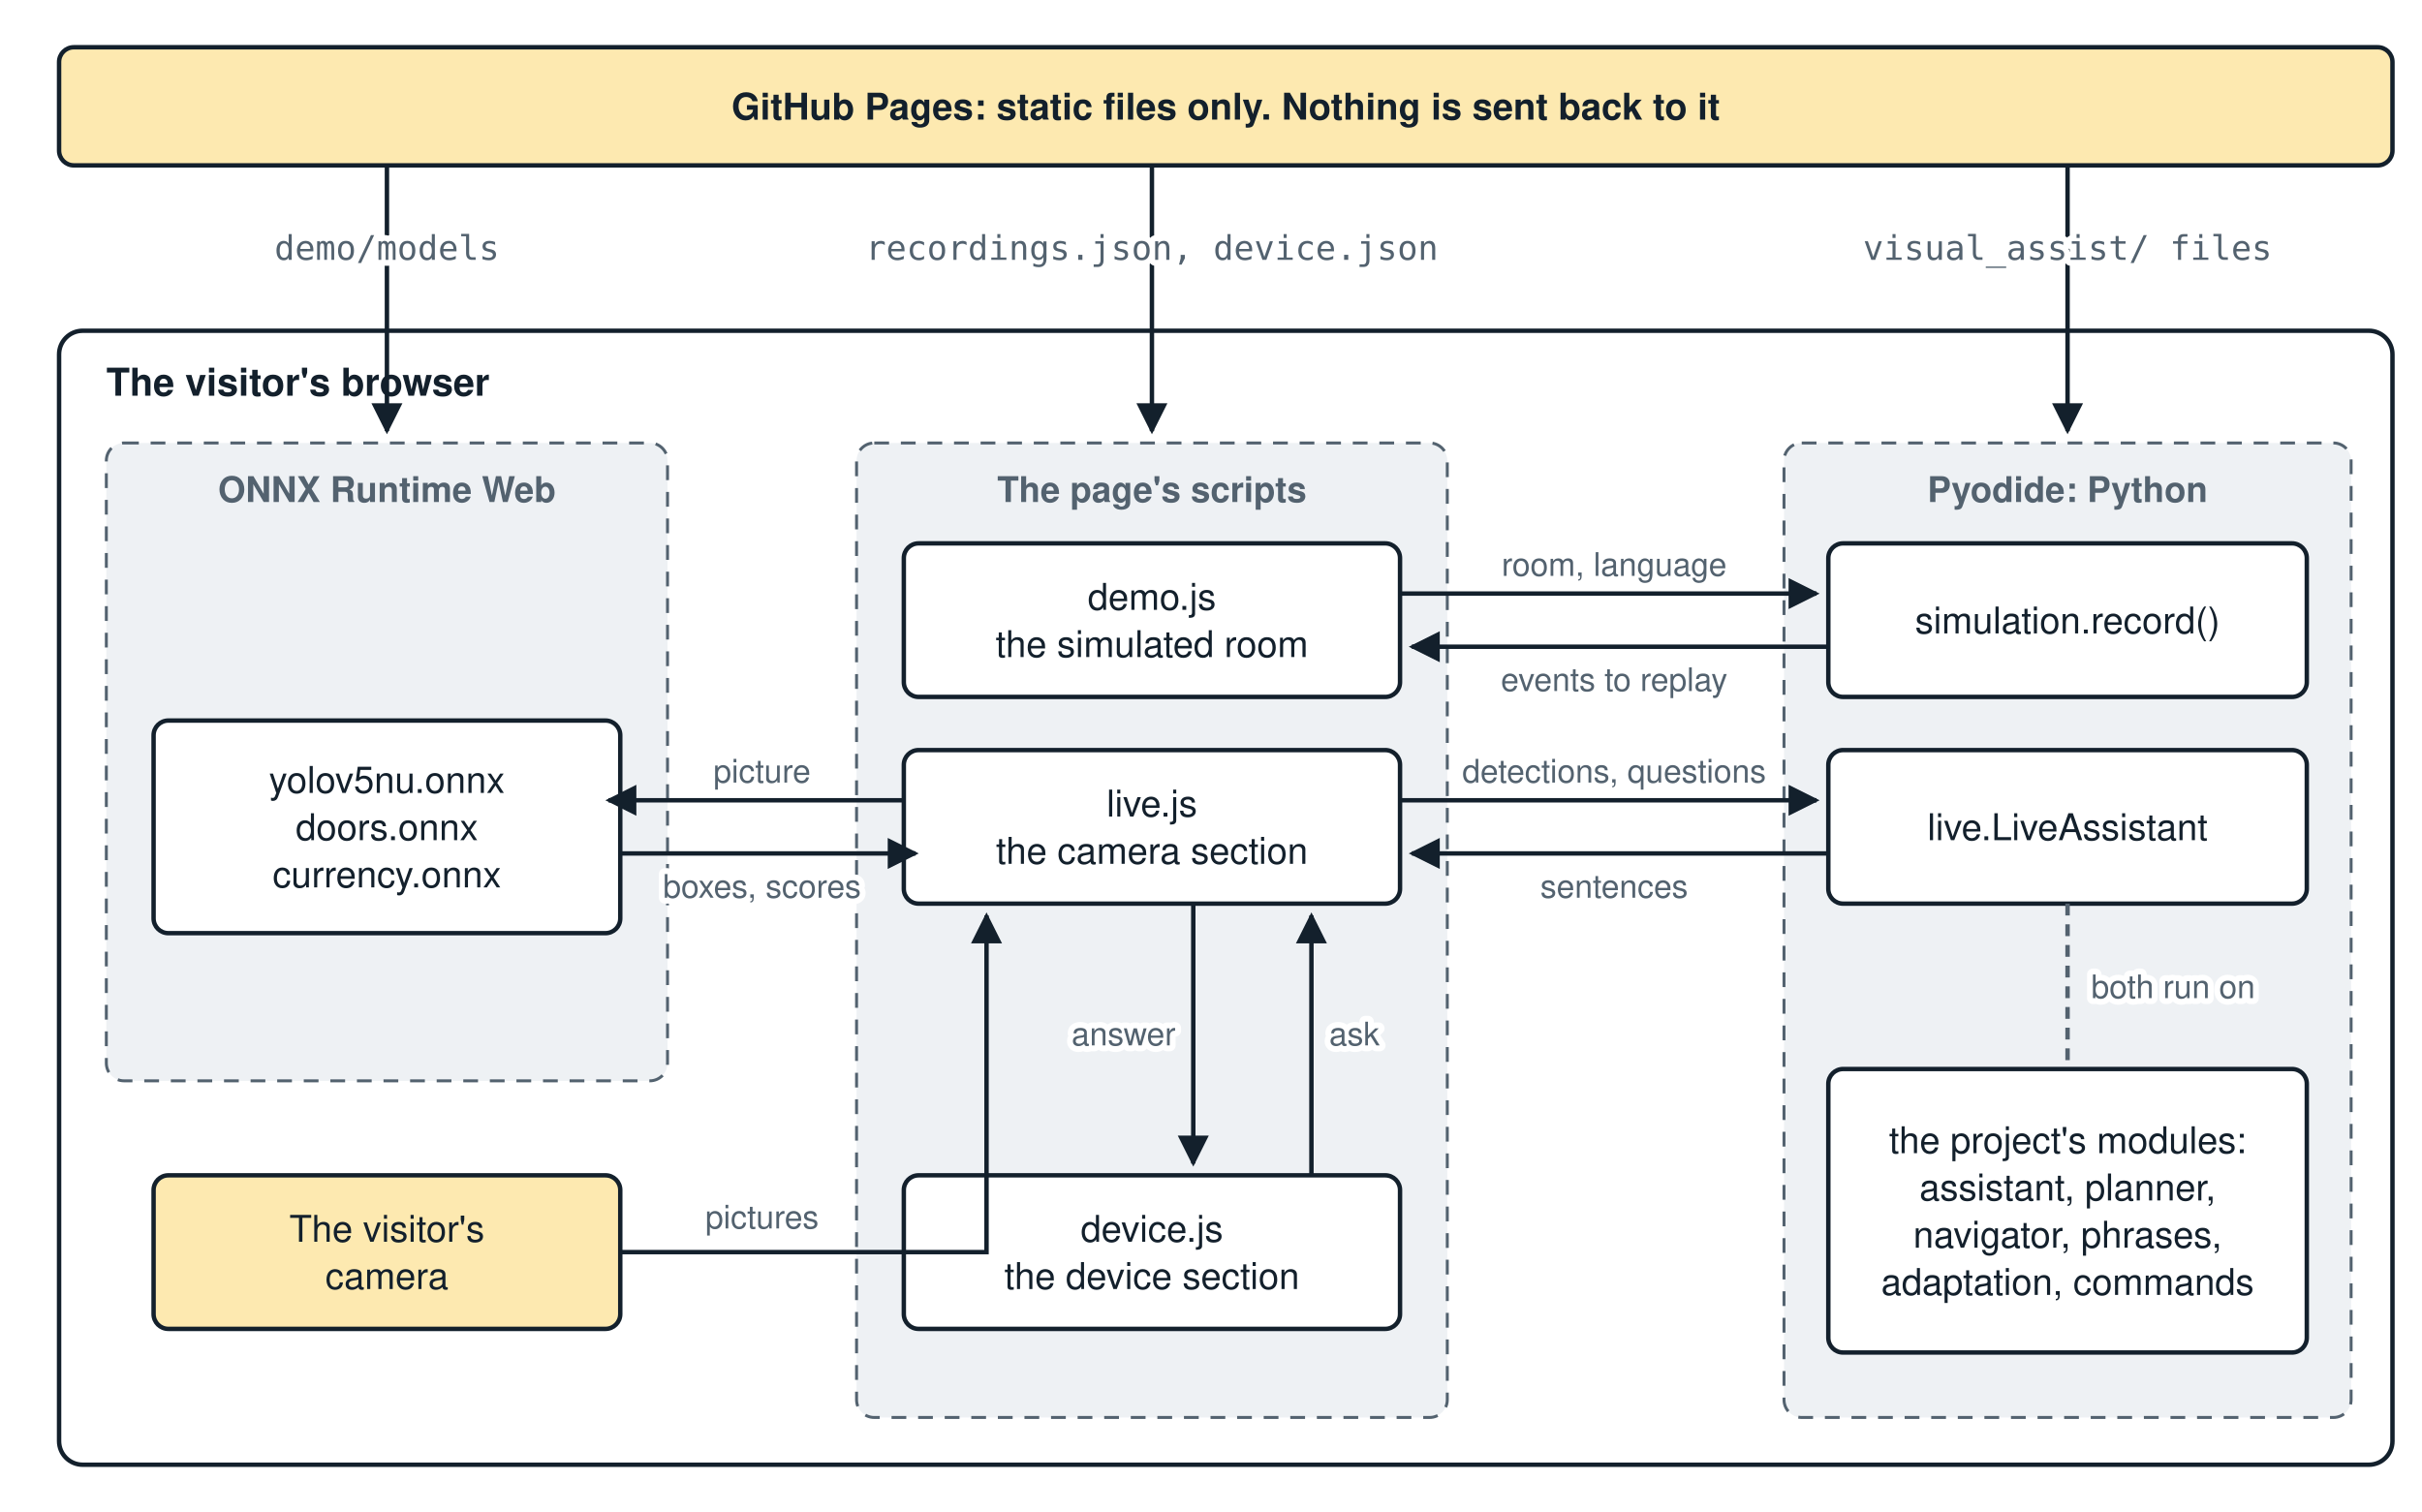
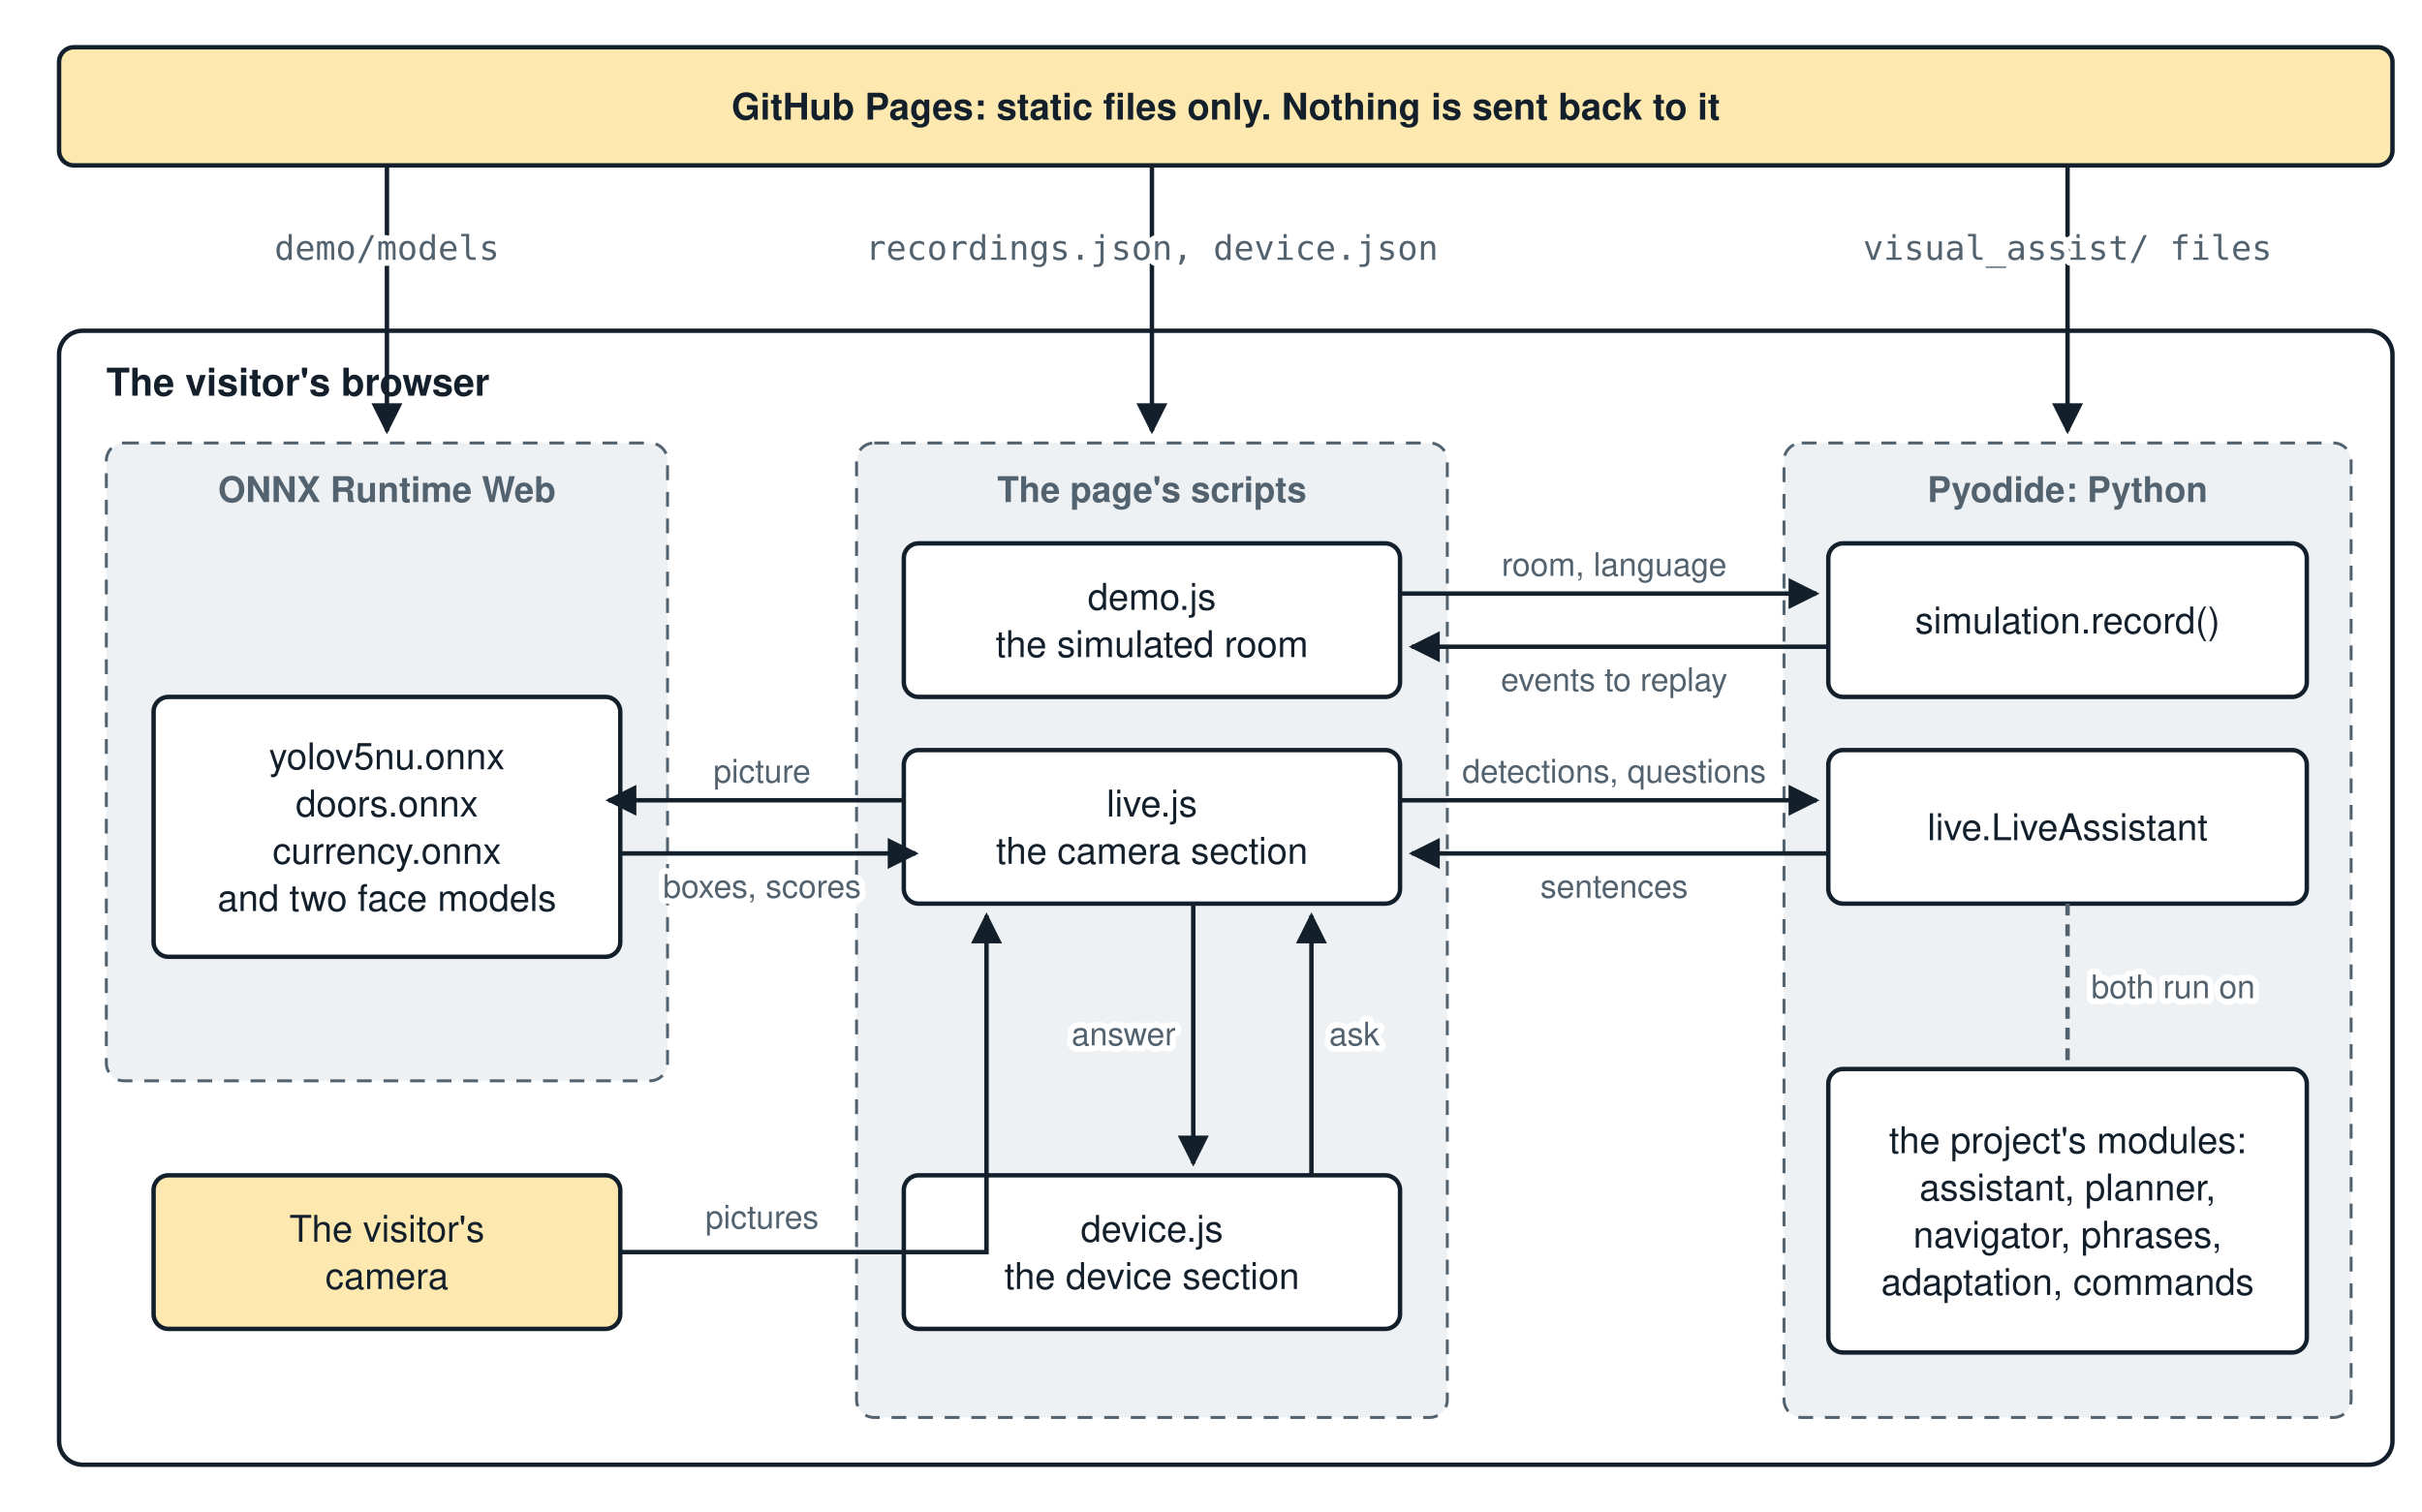
<svg xmlns="http://www.w3.org/2000/svg" viewBox="0 0 820 512" width="820" height="512" role="img" font-family="Segoe UI, Helvetica, Arial, sans-serif" aria-label="The demo page's parts. GitHub Pages only serves files. In the visitor's browser, the page's three scripts sit between ONNX Runtime Web, which runs the three models on the camera's pictures, and Pyodide, which runs the project's own Python.">
  <defs>
    <marker id="arrow-ink" viewBox="0 0 10 10" refX="9" refY="5" markerWidth="7" markerHeight="7" orient="auto-start-reverse">
      <path d="M0 0 L10 5 L0 10 Z" fill="#13202c" />
    </marker>
    <marker id="arrow-path" viewBox="0 0 10 10" refX="9" refY="5" markerWidth="7" markerHeight="7" orient="auto-start-reverse">
      <path d="M0 0 L10 5 L0 10 Z" fill="#0c7c74" />
    </marker>
    <marker id="arrow-lidar" viewBox="0 0 10 10" refX="9" refY="5" markerWidth="7" markerHeight="7" orient="auto-start-reverse">
      <path d="M0 0 L10 5 L0 10 Z" fill="#cf2e45" />
    </marker>
    <marker id="arrow-muted" viewBox="0 0 10 10" refX="9" refY="5" markerWidth="7" markerHeight="7" orient="auto-start-reverse">
      <path d="M0 0 L10 5 L0 10 Z" fill="#53626f" />
    </marker>
    <marker id="arrow-blue" viewBox="0 0 10 10" refX="9" refY="5" markerWidth="7" markerHeight="7" orient="auto-start-reverse">
      <path d="M0 0 L10 5 L0 10 Z" fill="#1f5fae" />
    </marker>
  </defs>
  <rect width="820" height="512" fill="#ffffff" />
  <rect x="20" y="16" width="790" height="40" rx="5" fill="#fde9b0" stroke="#13202c" stroke-width="1.5" />
  <text x="415" y="40.5" font-size="12.5" fill="#13202c" text-anchor="middle" font-weight="700">GitHub Pages: static files only. Nothing is sent back to it</text>
  <rect x="20" y="112" width="790" height="384" rx="8" fill="none" stroke="#13202c" stroke-width="1.5" />
  <text x="36" y="134" font-size="13" fill="#13202c" font-weight="700">The visitor's browser</text>
  <rect x="36" y="150" width="190" height="216" rx="6" fill="#eef1f4" stroke="#53626f" stroke-width="1" stroke-dasharray="5 4" />
  <text x="131" y="170" font-size="12" fill="#53626f" text-anchor="middle" font-weight="700">ONNX Runtime Web</text>
-   <rect x="52" y="244" width="158" height="72" rx="5" fill="#ffffff" stroke="#13202c" stroke-width="1.5" />
-   <text x="131" y="268.5" font-size="12.5" fill="#13202c" text-anchor="middle">yolov5nu.onnx</text>
-   <text x="131" y="284.5" font-size="12.5" fill="#13202c" text-anchor="middle">doors.onnx</text>
-   <text x="131" y="300.5" font-size="12.5" fill="#13202c" text-anchor="middle">currency.onnx</text>
+   <rect x="52" y="236" width="158" height="88" rx="5" fill="#ffffff" stroke="#13202c" stroke-width="1.5" />
+   <text x="131" y="260.5" font-size="12.5" fill="#13202c" text-anchor="middle">yolov5nu.onnx</text>
+   <text x="131" y="276.5" font-size="12.5" fill="#13202c" text-anchor="middle">doors.onnx</text>
+   <text x="131" y="292.5" font-size="12.5" fill="#13202c" text-anchor="middle">currency.onnx</text>
+   <text x="131" y="308.5" font-size="12.5" fill="#13202c" text-anchor="middle">and two face models</text>
  <rect x="290" y="150" width="200" height="330" rx="6" fill="#eef1f4" stroke="#53626f" stroke-width="1" stroke-dasharray="5 4" />
  <text x="390" y="170" font-size="12" fill="#53626f" text-anchor="middle" font-weight="700">The page's scripts</text>
  <rect x="306" y="184" width="168" height="52" rx="5" fill="#ffffff" stroke="#13202c" stroke-width="1.5" />
  <text x="390" y="206.5" font-size="12.5" fill="#13202c" text-anchor="middle">demo.js</text>
  <text x="390" y="222.5" font-size="12.5" fill="#13202c" text-anchor="middle">the simulated room</text>
  <rect x="306" y="254" width="168" height="52" rx="5" fill="#ffffff" stroke="#13202c" stroke-width="1.5" />
  <text x="390" y="276.5" font-size="12.5" fill="#13202c" text-anchor="middle">live.js</text>
  <text x="390" y="292.5" font-size="12.5" fill="#13202c" text-anchor="middle">the camera section</text>
  <rect x="306" y="398" width="168" height="52" rx="5" fill="#ffffff" stroke="#13202c" stroke-width="1.5" />
  <text x="390" y="420.5" font-size="12.5" fill="#13202c" text-anchor="middle">device.js</text>
  <text x="390" y="436.5" font-size="12.5" fill="#13202c" text-anchor="middle">the device section</text>
  <rect x="604" y="150" width="192" height="330" rx="6" fill="#eef1f4" stroke="#53626f" stroke-width="1" stroke-dasharray="5 4" />
  <text x="700" y="170" font-size="12" fill="#53626f" text-anchor="middle" font-weight="700">Pyodide: Python</text>
  <rect x="619" y="184" width="162" height="52" rx="5" fill="#ffffff" stroke="#13202c" stroke-width="1.5" />
  <text x="700" y="214.5" font-size="12.5" fill="#13202c" text-anchor="middle">simulation.record()</text>
  <rect x="619" y="254" width="162" height="52" rx="5" fill="#ffffff" stroke="#13202c" stroke-width="1.5" />
  <text x="700" y="284.5" font-size="12.5" fill="#13202c" text-anchor="middle">live.LiveAssistant</text>
  <rect x="619" y="362" width="162" height="96" rx="5" fill="#ffffff" stroke="#13202c" stroke-width="1.5" />
  <text x="700" y="390.5" font-size="12.5" fill="#13202c" text-anchor="middle">the project's modules:</text>
  <text x="700" y="406.5" font-size="12.5" fill="#13202c" text-anchor="middle">assistant, planner,</text>
  <text x="700" y="422.5" font-size="12.5" fill="#13202c" text-anchor="middle">navigator, phrases,</text>
  <text x="700" y="438.5" font-size="12.5" fill="#13202c" text-anchor="middle">adaptation, commands</text>
  <rect x="52" y="398" width="158" height="52" rx="5" fill="#fde9b0" stroke="#13202c" stroke-width="1.5" />
  <text x="131" y="420.5" font-size="12.5" fill="#13202c" text-anchor="middle">The visitor's</text>
  <text x="131" y="436.5" font-size="12.5" fill="#13202c" text-anchor="middle">camera</text>
  <line x1="131" y1="56" x2="131" y2="146" fill="none" stroke="#13202c" stroke-width="1.5" marker-end="url(#arrow-ink)" />
  <text x="131" y="88" font-size="11.5" fill="#53626f" text-anchor="middle" font-family="Consolas, Menlo, monospace" stroke="#ffffff" stroke-width="4" paint-order="stroke" stroke-linejoin="round">demo/models</text>
  <line x1="390" y1="56" x2="390" y2="146" fill="none" stroke="#13202c" stroke-width="1.5" marker-end="url(#arrow-ink)" />
  <text x="390" y="88" font-size="11.5" fill="#53626f" text-anchor="middle" font-family="Consolas, Menlo, monospace" stroke="#ffffff" stroke-width="4" paint-order="stroke" stroke-linejoin="round">recordings.json, device.json</text>
  <line x1="700" y1="56" x2="700" y2="146" fill="none" stroke="#13202c" stroke-width="1.5" marker-end="url(#arrow-ink)" />
  <text x="700" y="88" font-size="11.5" fill="#53626f" text-anchor="middle" font-family="Consolas, Menlo, monospace" stroke="#ffffff" stroke-width="4" paint-order="stroke" stroke-linejoin="round">visual_assist/ files</text>
  <line x1="474" y1="201" x2="615" y2="201" fill="none" stroke="#13202c" stroke-width="1.5" marker-end="url(#arrow-ink)" />
  <line x1="619" y1="219" x2="478" y2="219" fill="none" stroke="#13202c" stroke-width="1.5" marker-end="url(#arrow-ink)" />
  <text x="546.5" y="195" font-size="11" fill="#53626f" text-anchor="middle" stroke="#ffffff" stroke-width="4" paint-order="stroke" stroke-linejoin="round">room, language</text>
  <text x="546.5" y="234" font-size="11" fill="#53626f" text-anchor="middle" stroke="#ffffff" stroke-width="4" paint-order="stroke" stroke-linejoin="round">events to replay</text>
  <line x1="474" y1="271" x2="615" y2="271" fill="none" stroke="#13202c" stroke-width="1.5" marker-end="url(#arrow-ink)" />
  <line x1="619" y1="289" x2="478" y2="289" fill="none" stroke="#13202c" stroke-width="1.5" marker-end="url(#arrow-ink)" />
  <text x="546.5" y="265" font-size="11" fill="#53626f" text-anchor="middle" stroke="#ffffff" stroke-width="4" paint-order="stroke" stroke-linejoin="round">detections, questions</text>
  <text x="546.5" y="304" font-size="11" fill="#53626f" text-anchor="middle" stroke="#ffffff" stroke-width="4" paint-order="stroke" stroke-linejoin="round">sentences</text>
  <line x1="306" y1="271" x2="206" y2="271" fill="none" stroke="#13202c" stroke-width="1.5" marker-end="url(#arrow-ink)" />
  <line x1="210" y1="289" x2="310" y2="289" fill="none" stroke="#13202c" stroke-width="1.5" marker-end="url(#arrow-ink)" />
  <text x="258" y="265" font-size="11" fill="#53626f" text-anchor="middle" stroke="#ffffff" stroke-width="4" paint-order="stroke" stroke-linejoin="round">picture</text>
  <text x="258" y="304" font-size="11" fill="#53626f" text-anchor="middle" stroke="#ffffff" stroke-width="4" paint-order="stroke" stroke-linejoin="round">boxes, scores</text>
  <path d="M210 424 H334 V310" fill="none" stroke="#13202c" stroke-width="1.5" marker-end="url(#arrow-ink)" />
  <text x="258" y="416" font-size="11" fill="#53626f" text-anchor="middle" stroke="#ffffff" stroke-width="4" paint-order="stroke" stroke-linejoin="round">pictures</text>
  <line x1="404" y1="306" x2="404" y2="394" fill="none" stroke="#13202c" stroke-width="1.5" marker-end="url(#arrow-ink)" />
  <line x1="444" y1="398" x2="444" y2="310" fill="none" stroke="#13202c" stroke-width="1.5" marker-end="url(#arrow-ink)" />
  <text x="398" y="354" font-size="11" fill="#53626f" text-anchor="end" stroke="#ffffff" stroke-width="4" paint-order="stroke" stroke-linejoin="round">answer</text>
  <text x="450" y="354" font-size="11" fill="#53626f" stroke="#ffffff" stroke-width="4" paint-order="stroke" stroke-linejoin="round">ask</text>
  <line x1="700" y1="306" x2="700" y2="362" fill="none" stroke="#53626f" stroke-width="1.5" stroke-dasharray="4 3" />
  <text x="708" y="338" font-size="11" fill="#53626f" stroke="#ffffff" stroke-width="4" paint-order="stroke" stroke-linejoin="round">both run on</text>
</svg>
